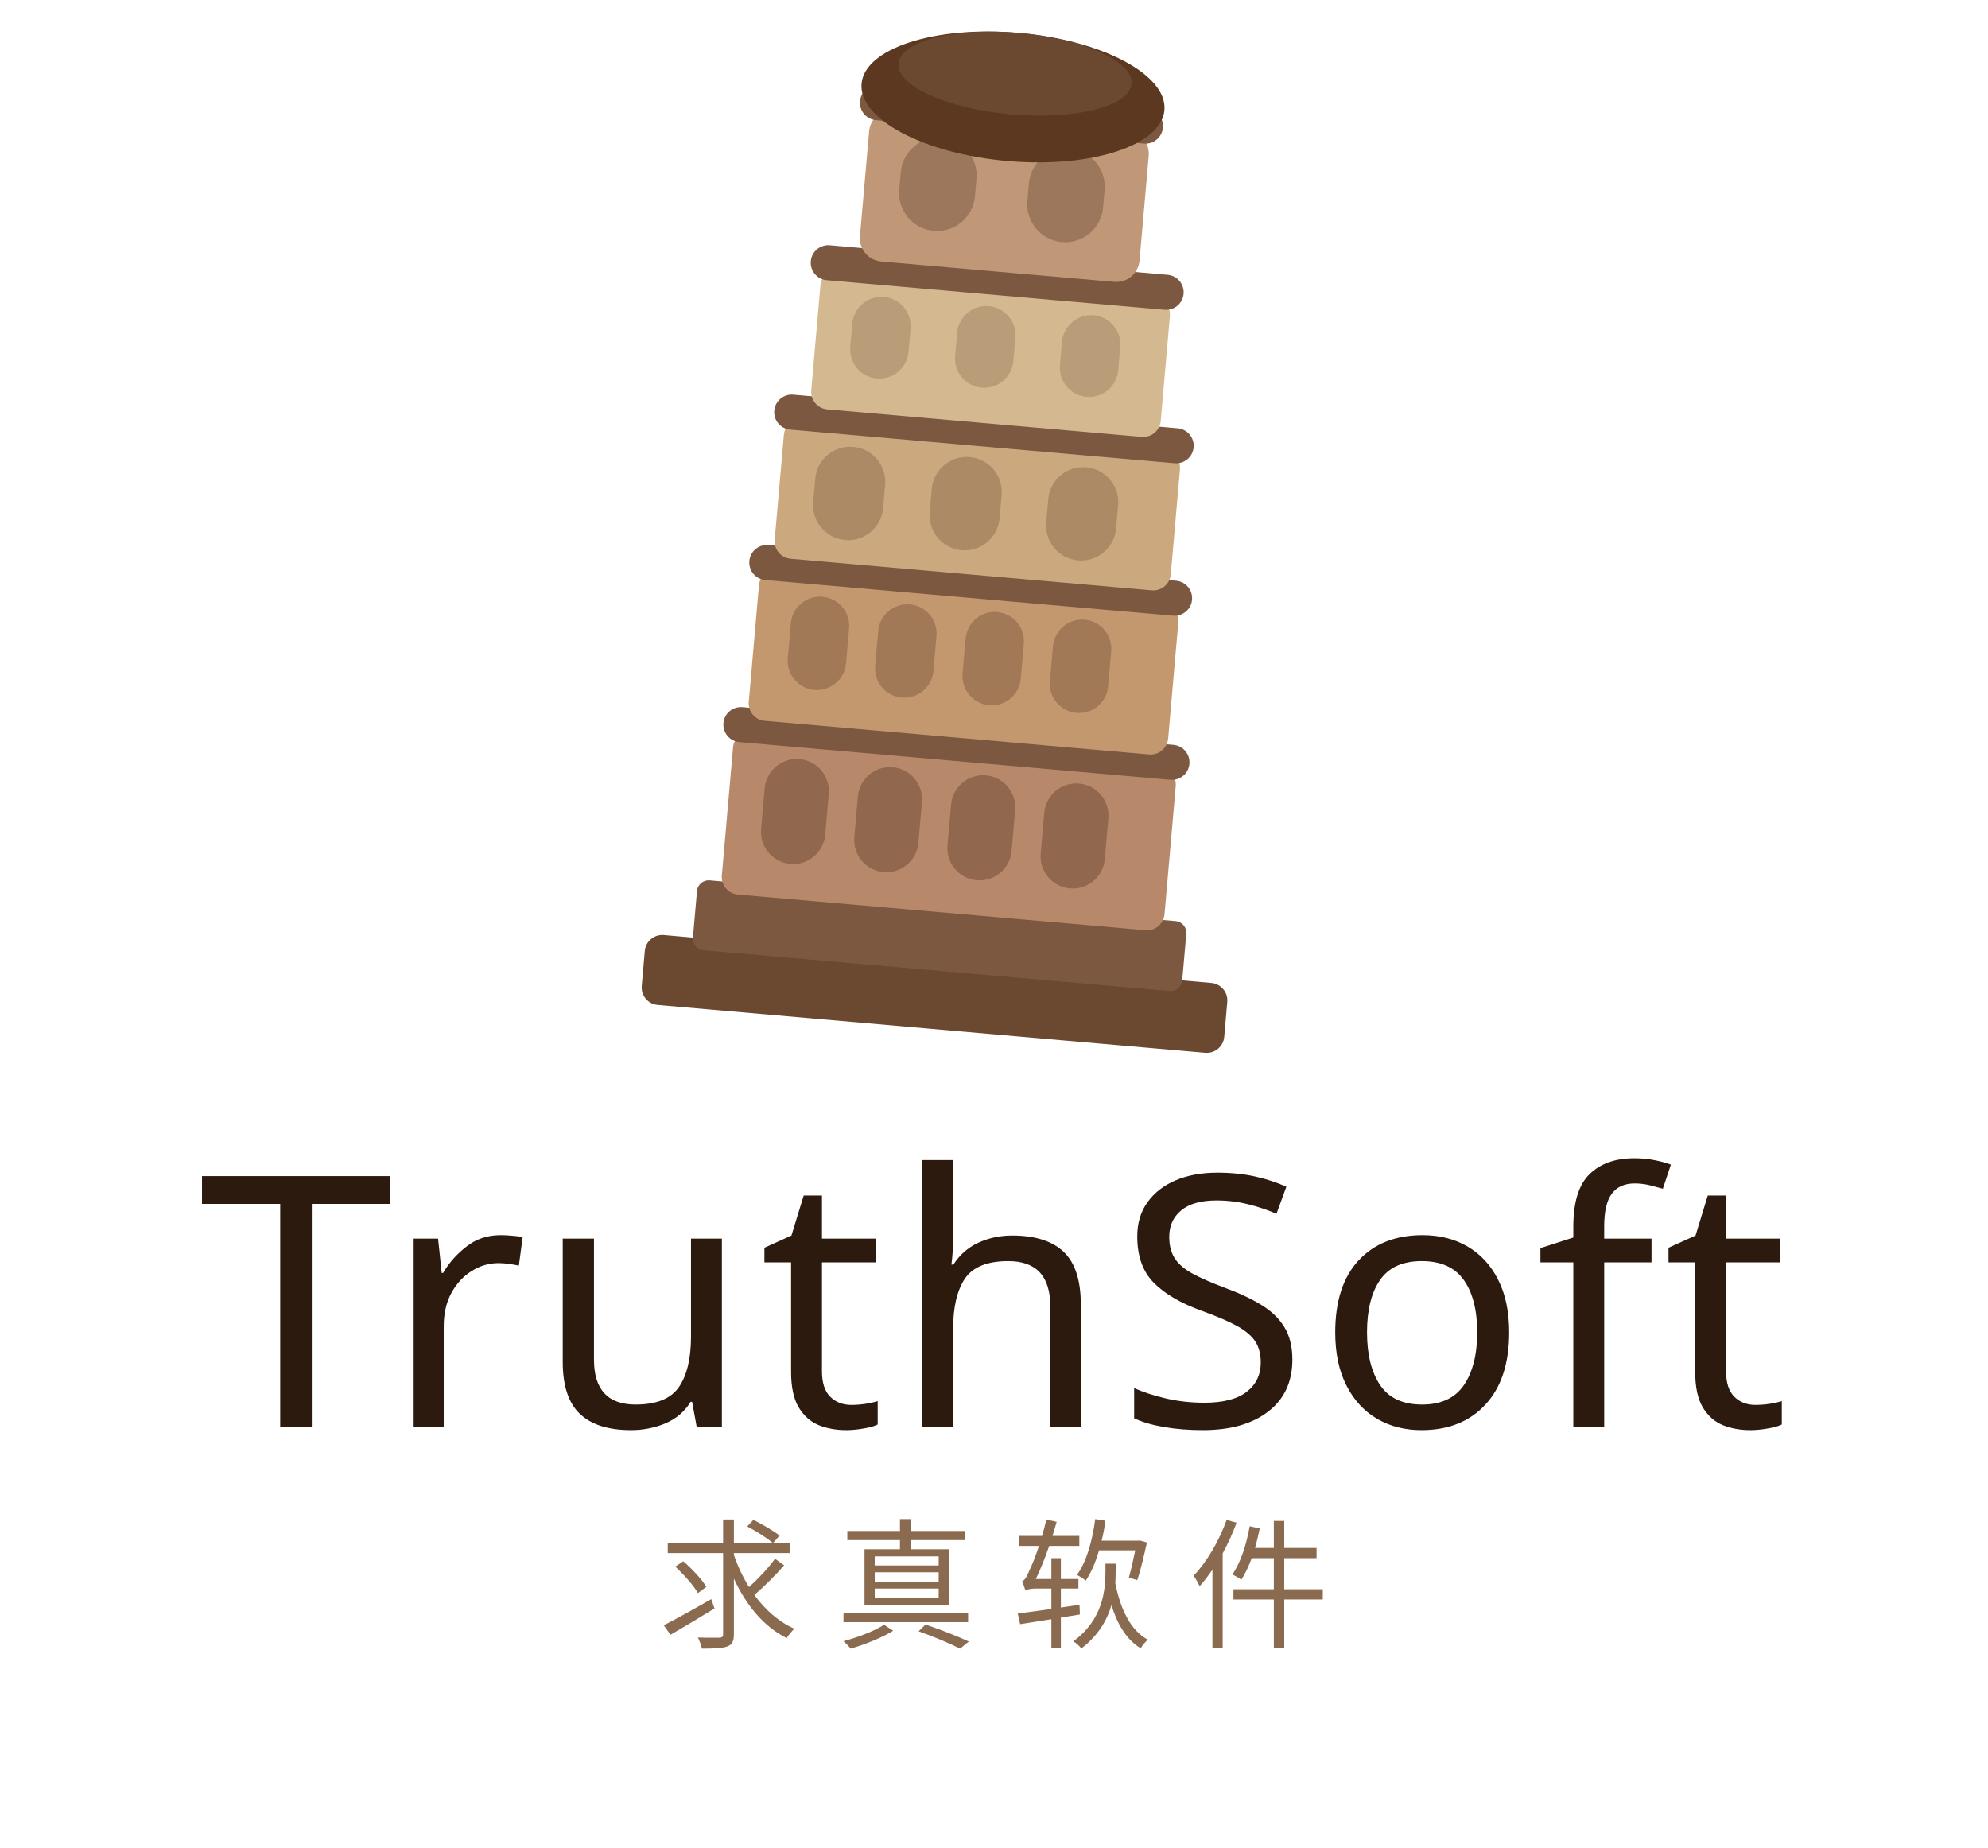
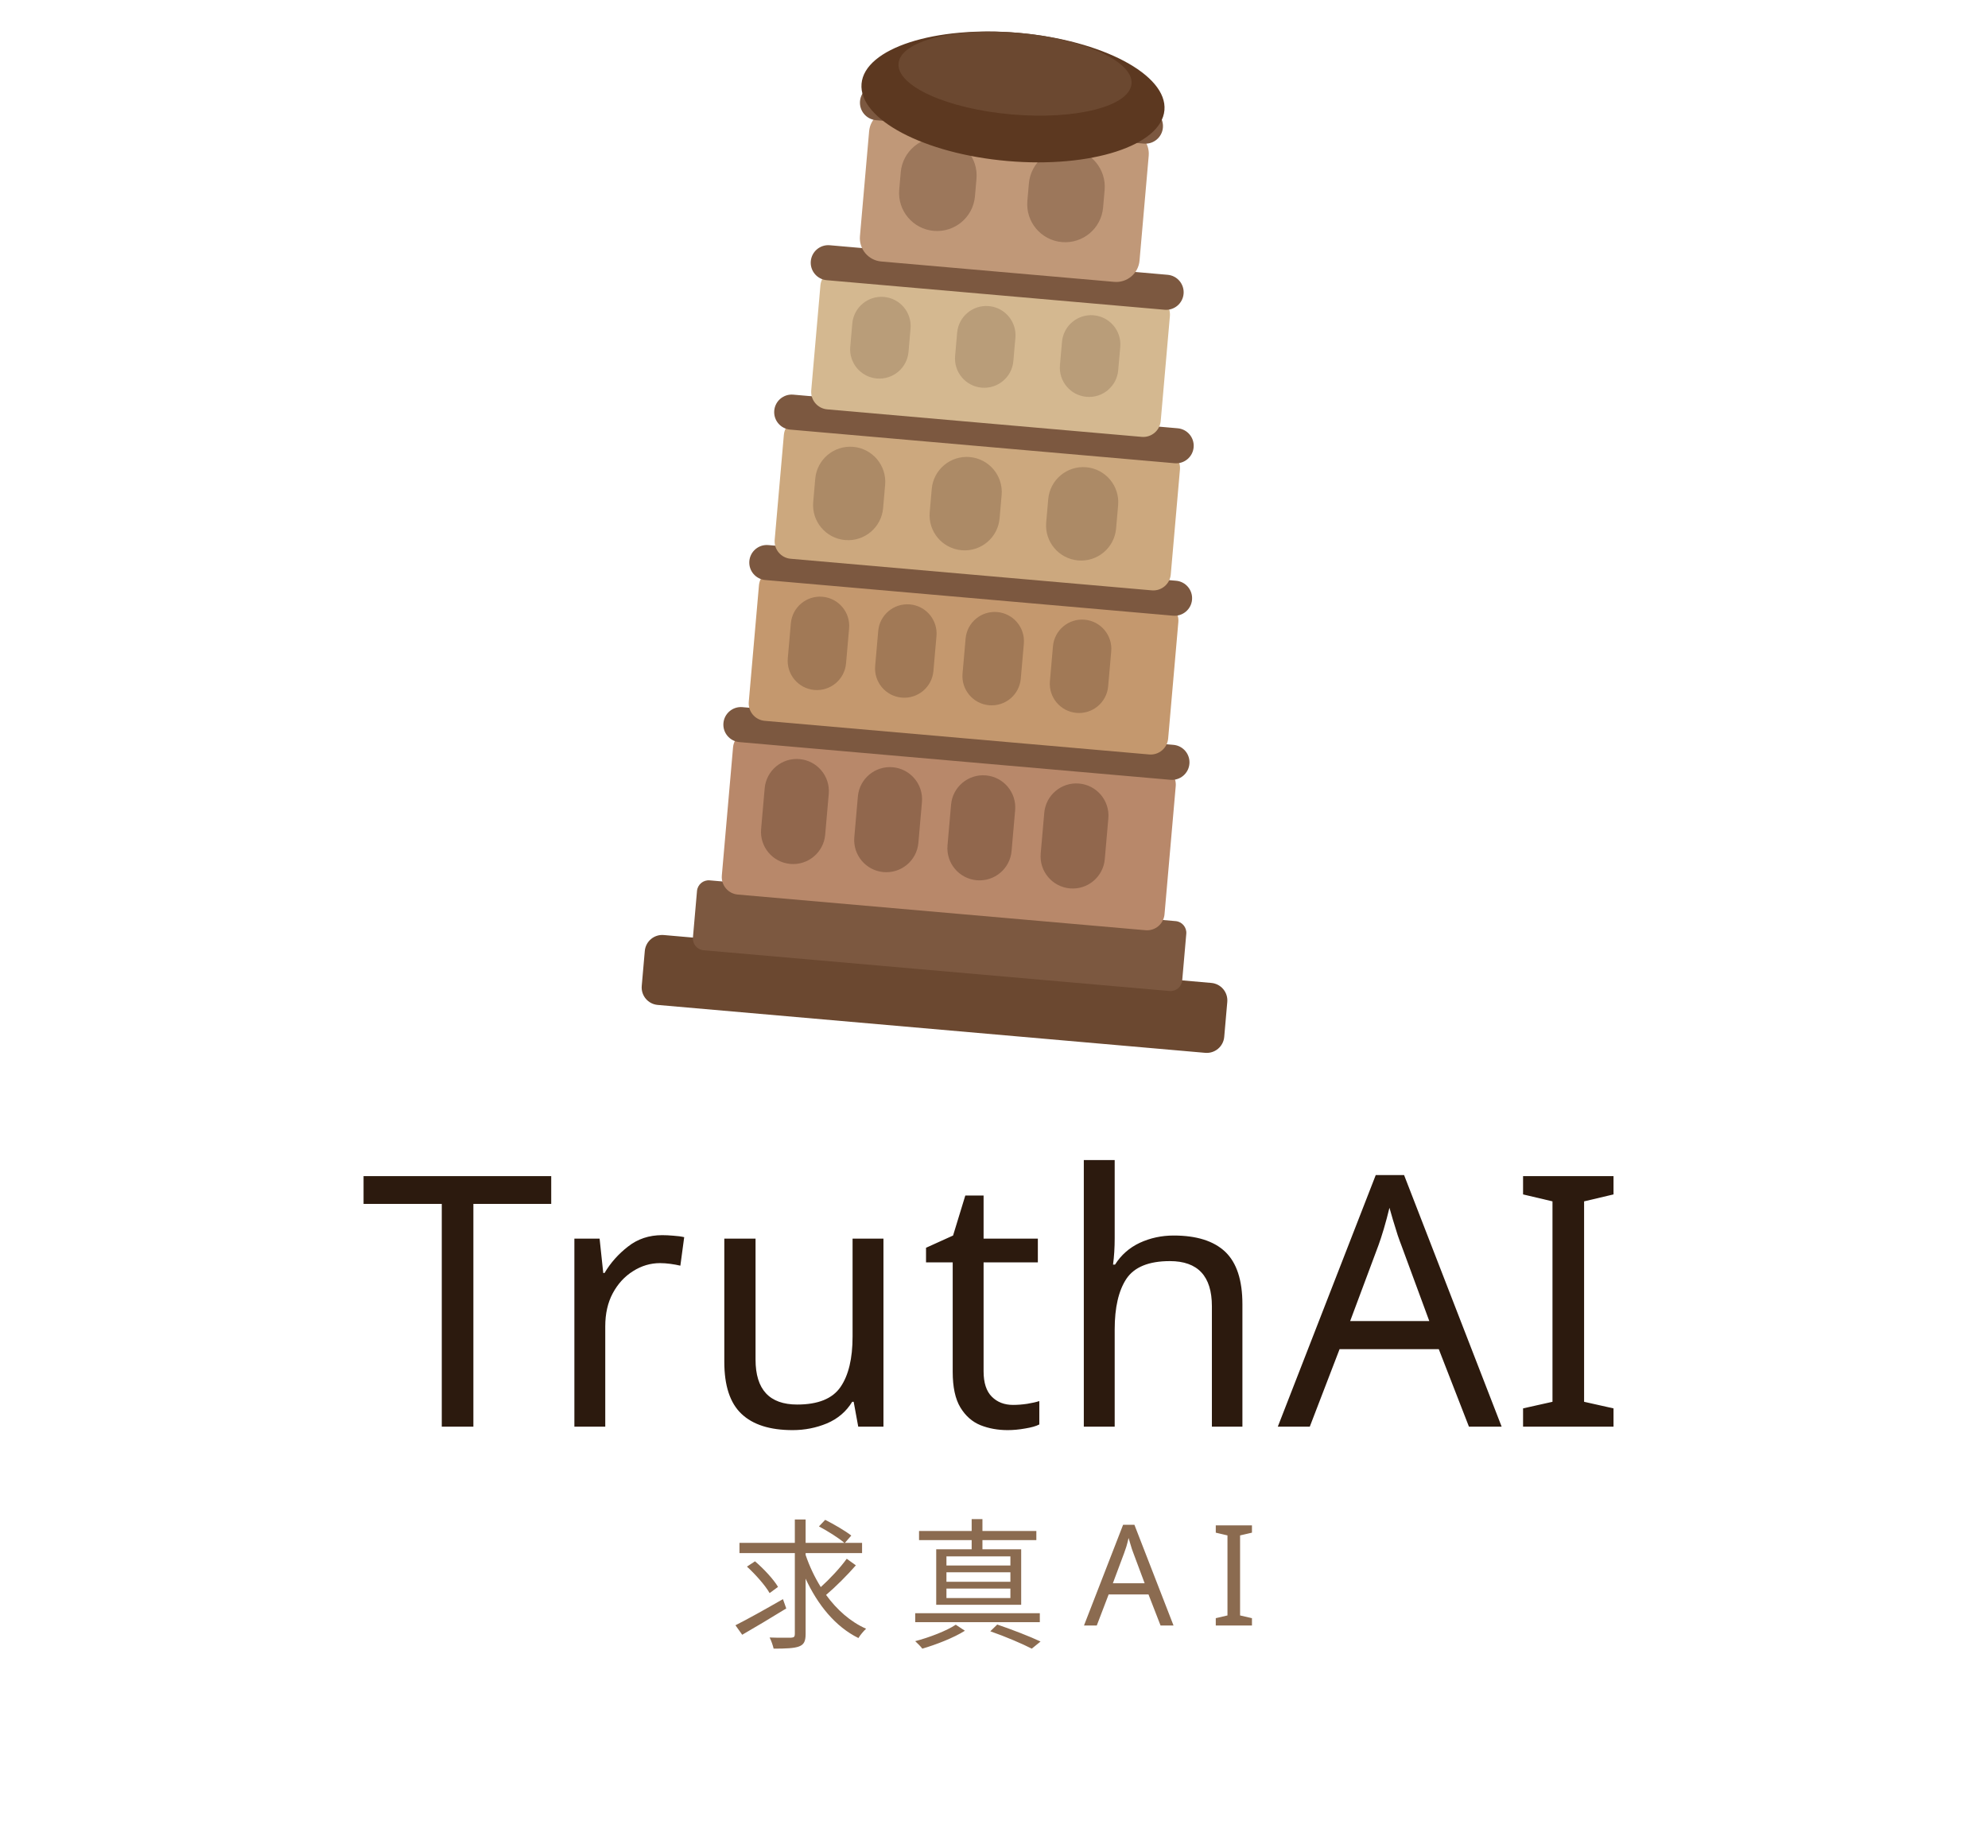
<svg xmlns="http://www.w3.org/2000/svg" viewBox="0 0 170 158" fill="none">
  <g transform="translate(53,0)">
    <g transform="rotate(5, 27, 84)">
      <rect x="2" y="82" width="50" height="6" rx="1.5" fill="#6B4830" />
      <rect x="6" y="77" width="42" height="6" rx="1" fill="#7C5840" />
      <rect x="8" y="64" width="38" height="14" rx="1.5" fill="#B8886A" />
      <rect x="11" y="66" width="5.5" height="9" rx="2.75" fill="#3D2010" opacity=".32" />
      <rect x="19" y="66" width="5.5" height="9" rx="2.75" fill="#3D2010" opacity=".32" />
      <rect x="27" y="66" width="5.5" height="9" rx="2.75" fill="#3D2010" opacity=".32" />
      <rect x="35" y="66" width="5.5" height="9" rx="2.75" fill="#3D2010" opacity=".32" />
      <rect x="7" y="62" width="40" height="3" rx="1.5" fill="#7C5840" />
      <rect x="9" y="50" width="36" height="13" rx="1.5" fill="#C4986E" />
      <rect x="12" y="52" width="5" height="8" rx="2.5" fill="#3D2010" opacity=".26" />
      <rect x="19.5" y="52" width="5" height="8" rx="2.5" fill="#3D2010" opacity=".26" />
      <rect x="27" y="52" width="5" height="8" rx="2.5" fill="#3D2010" opacity=".26" />
      <rect x="34.5" y="52" width="5" height="8" rx="2.5" fill="#3D2010" opacity=".26" />
      <rect x="8" y="48" width="38" height="3" rx="1.5" fill="#7C5840" />
      <rect x="10" y="37" width="34" height="12" rx="1.5" fill="#CCA87E" />
      <rect x="13" y="39" width="6" height="8" rx="3" fill="#3D2010" opacity=".22" />
      <rect x="23" y="39" width="6" height="8" rx="3" fill="#3D2010" opacity=".22" />
      <rect x="33" y="39" width="6" height="8" rx="3" fill="#3D2010" opacity=".22" />
      <rect x="9" y="35" width="36" height="3" rx="1.5" fill="#7C5840" />
      <rect x="12" y="24" width="30" height="12" rx="1.5" fill="#D4B890" />
      <rect x="15" y="26" width="5" height="7" rx="2.5" fill="#3D2010" opacity=".18" />
      <rect x="24" y="26" width="5" height="7" rx="2.5" fill="#3D2010" opacity=".18" />
      <rect x="33" y="26" width="5" height="7" rx="2.5" fill="#3D2010" opacity=".18" />
      <rect x="11" y="22" width="32" height="3" rx="1.5" fill="#7C5840" />
      <rect x="15" y="10" width="24" height="13" rx="2" fill="#C09878" />
      <rect x="18" y="12" width="6.5" height="8" rx="3.25" fill="#3D2010" opacity=".28" />
      <rect x="29" y="12" width="6.5" height="8" rx="3.25" fill="#3D2010" opacity=".28" />
      <rect x="14" y="8" width="26" height="3" rx="1.5" fill="#7C5840" />
      <ellipse cx="27" cy="8" rx="13" ry="5.5" fill="#5C3820" />
      <ellipse cx="27" cy="6" rx="10" ry="3.5" fill="#6B4830" />
    </g>
  </g>
-   <text x="85" y="122" text-anchor="middle" font-family="PlayfairDisplay-Bold" font-size="30" letter-spacing="0.6" fill="#2C1A0E">TruthSoft</text>
-   <text x="85" y="140" text-anchor="middle" font-family="Inter-Light,PingFang SC,Hiragino Sans GB,sans-serif" font-size="12" letter-spacing="3.12" fill="#8B6B50">求真软件</text>
+   <text x="85" y="122" text-anchor="middle" font-family="PlayfairDisplay-Bold" font-size="30" letter-spacing="0.6" fill="#2C1A0E">TruthAI</text>
+   <text x="85" y="140" text-anchor="middle" font-family="Inter-Light,PingFang SC,Hiragino Sans GB,sans-serif" font-size="12" letter-spacing="3.12" fill="#8B6B50">求真AI</text>
</svg>
